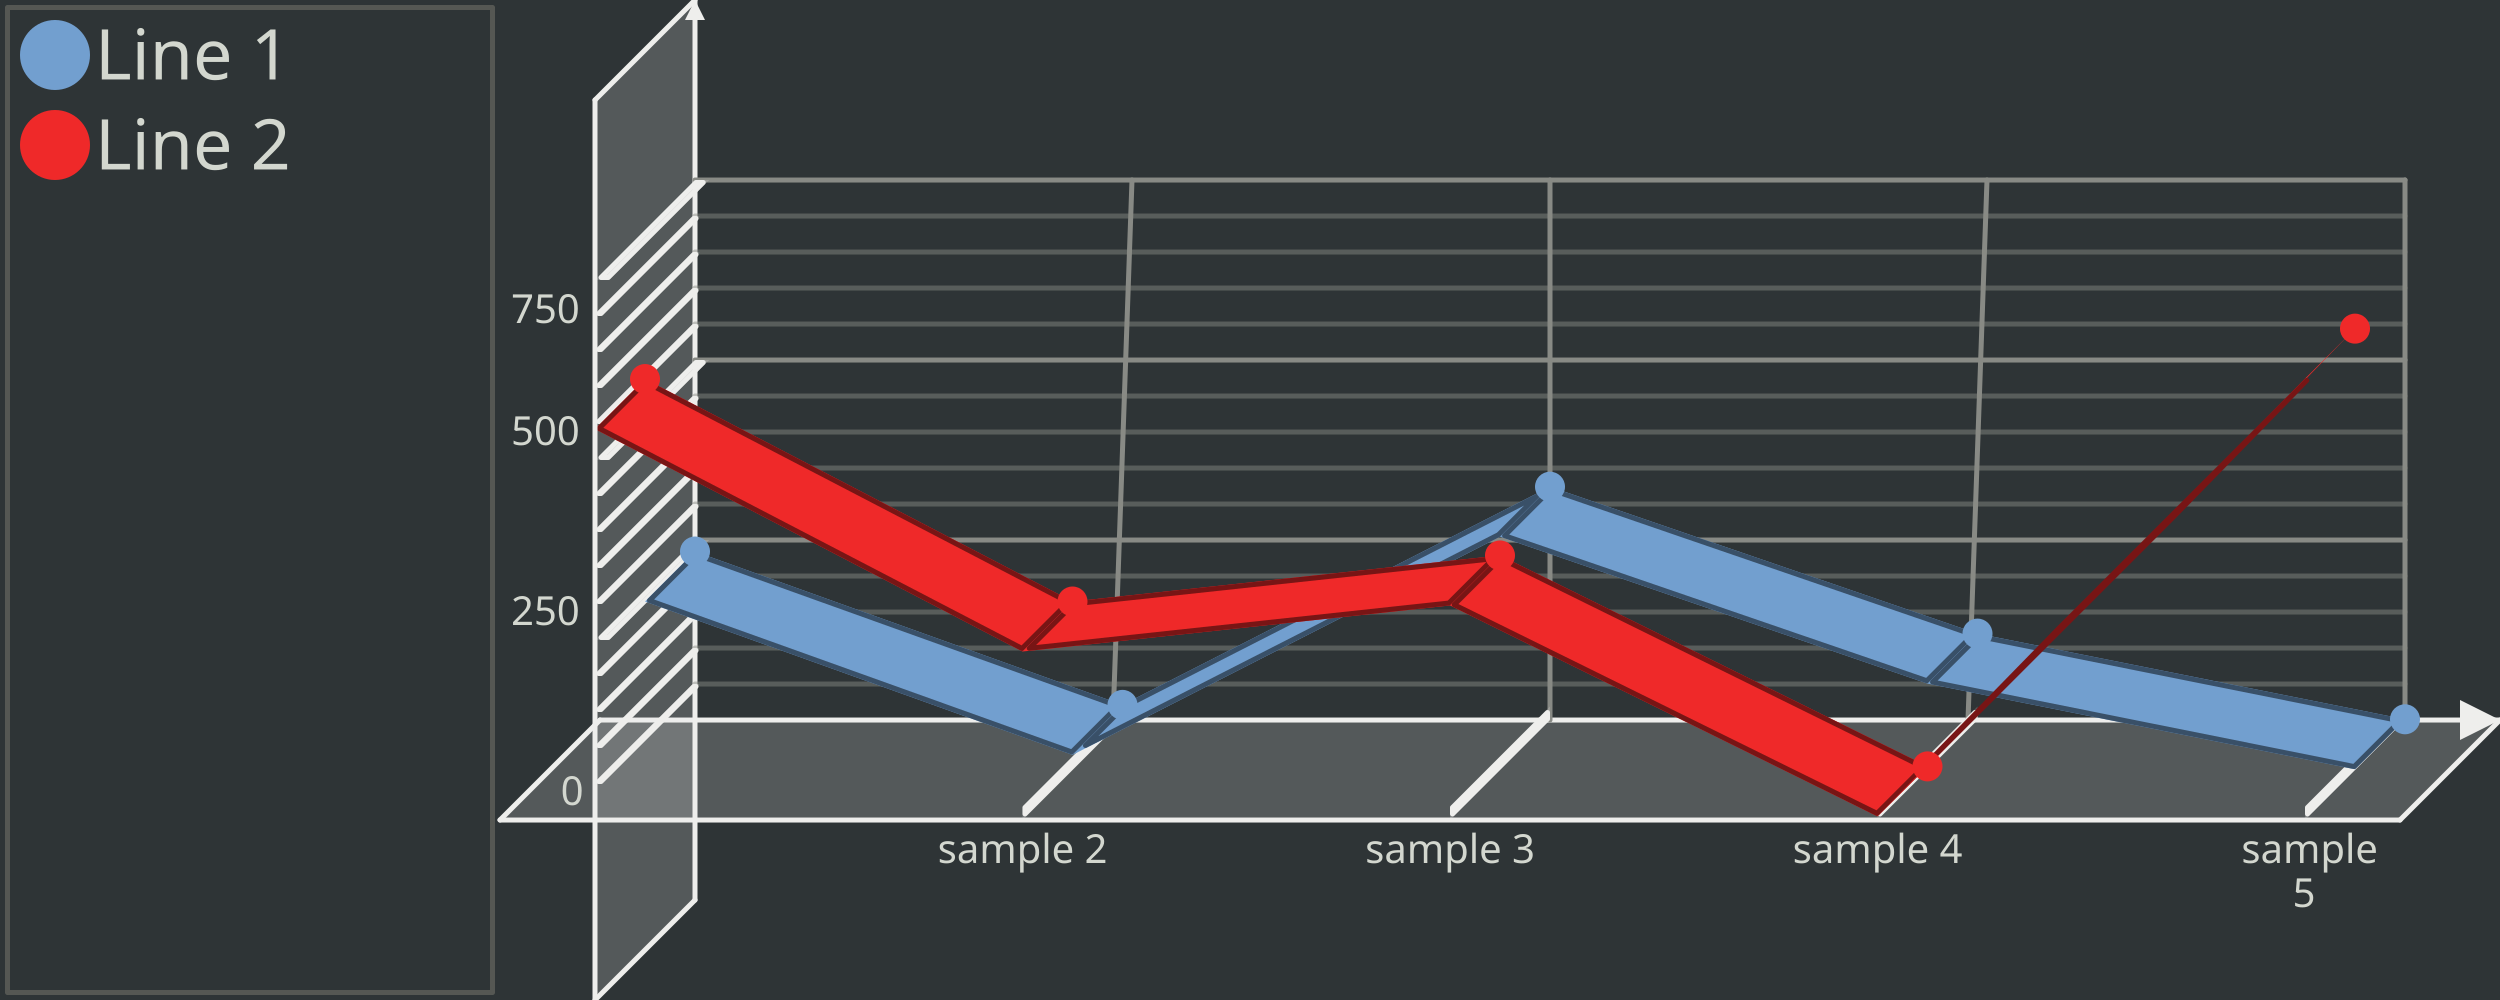
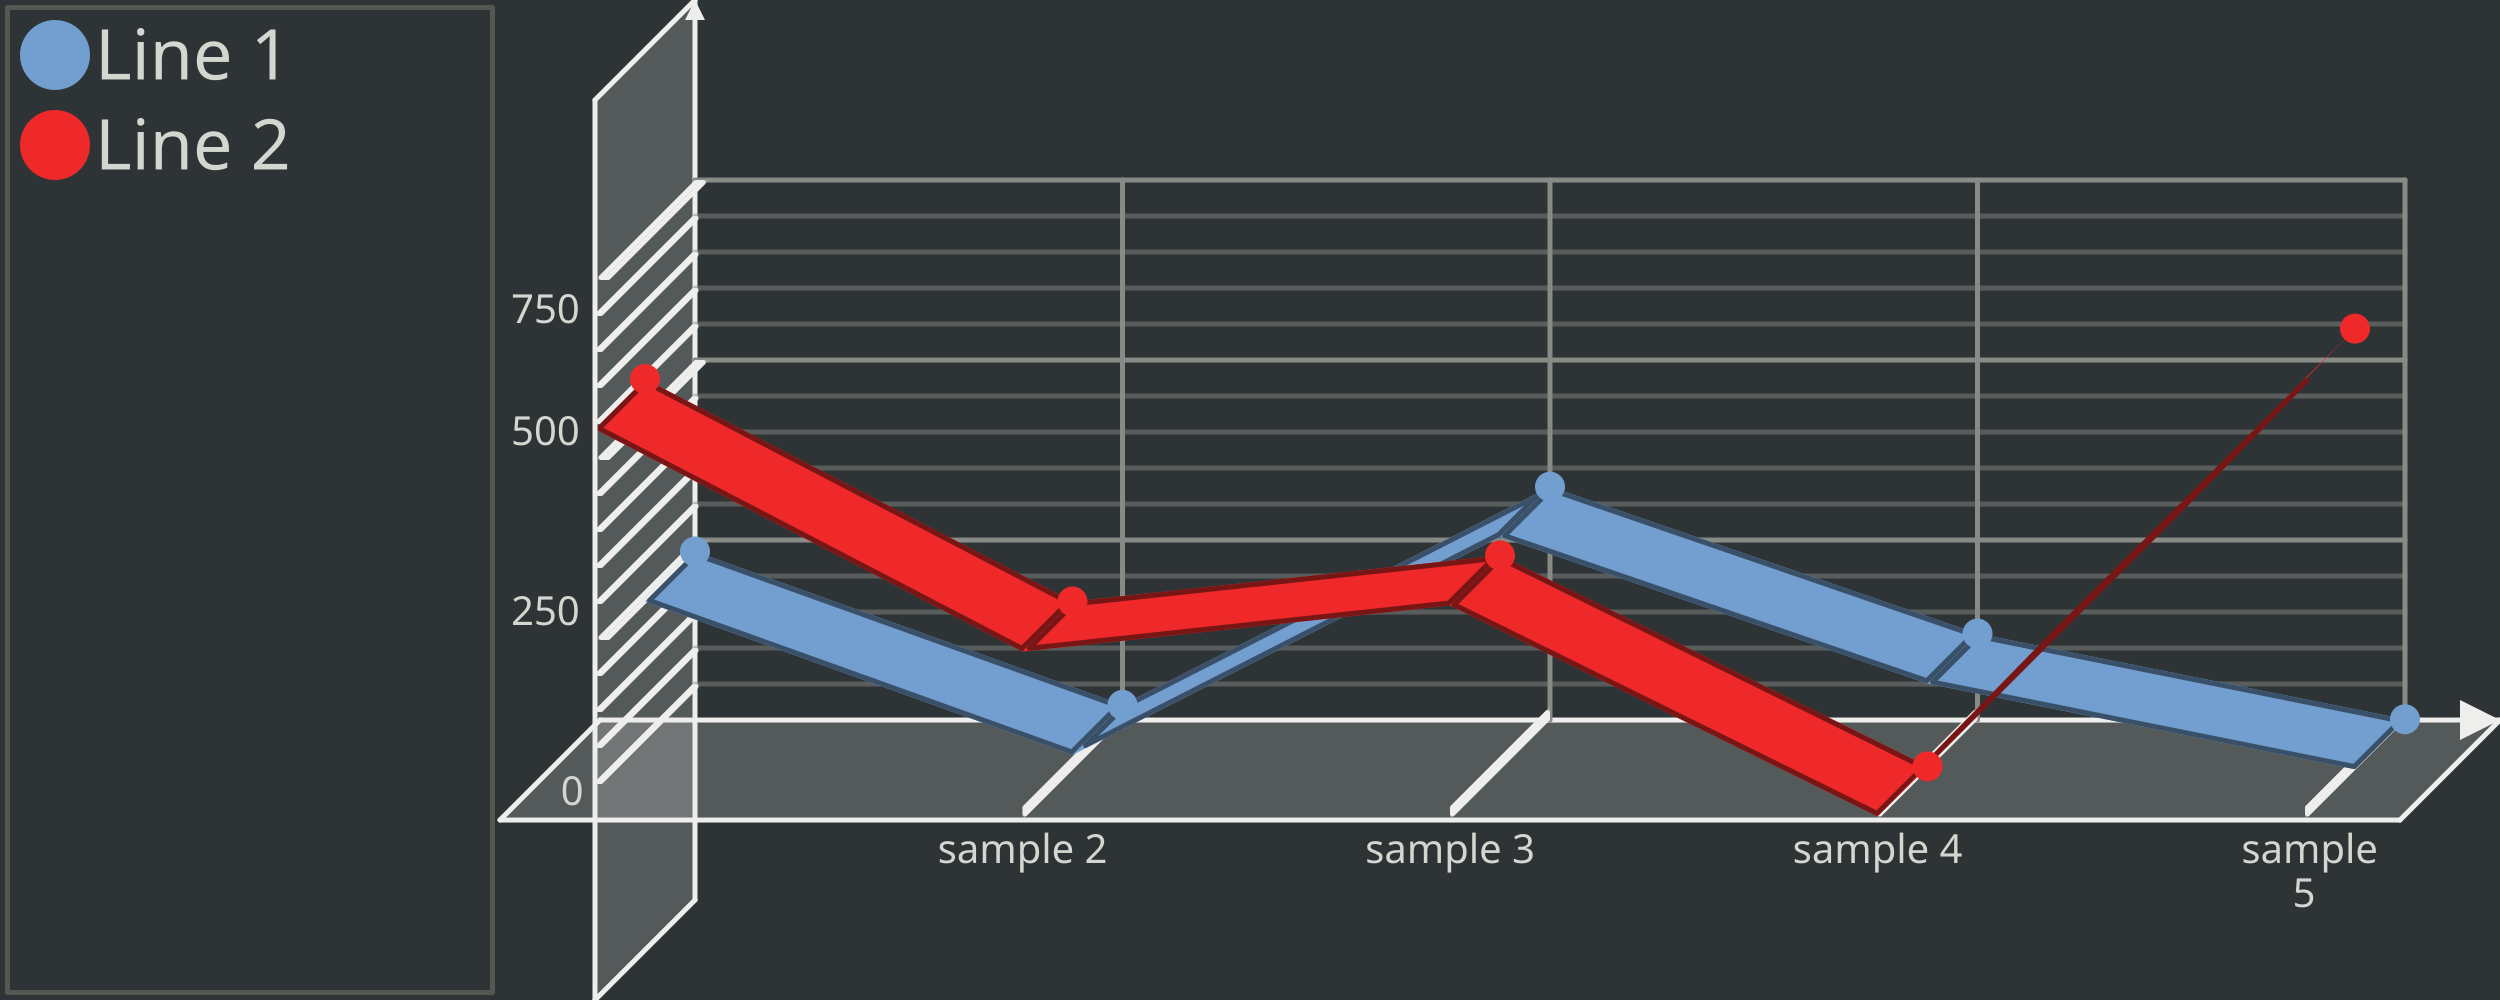
<svg xmlns="http://www.w3.org/2000/svg" width="500" height="200" version="1.0" id="ezcGraph">
  <defs />
  <g id="ezcGraphChart" color-rendering="optimizeQuality" shape-rendering="geometricPrecision" text-rendering="optimizeLegibility">
    <path d=" M 0,200 L 0,0 L 500,0 L 500,200 L 0,200 z " style="fill: #2e3436; fill-opacity: 1.00; stroke: none;" id="ezcGraphPolygon_1" />
    <path d=" M 1,199 L 1,1 L 99,1 L 99,199 L 1,199 z " style="fill: #000000; fill-opacity: 0.00; stroke: none;" id="ezcGraphPolygon_2" />
    <path d=" M 1.5,1.5 L 98.5,1.5 L 98.5,198.5 L 1.5,198.5 L 1.5,1.5 z " style="fill: none; stroke: #555753; stroke-width: 1; stroke-opacity: 1.00; stroke-linecap: round; stroke-linejoin: round;" id="ezcGraphPolygon_3" />
    <ellipse cx="11" cy="11" rx="7" ry="7" style="fill: #729fcf; fill-opacity: 1.00; stroke: none;" id="ezcGraphCircle_4" />
    <ellipse cx="11" cy="29" rx="7" ry="7" style="fill: #ef2929; fill-opacity: 1.00; stroke: none;" id="ezcGraphCircle_6" />
    <path d=" M 100,164 L 120,144 L 500,144 L 480,164 L 100,164 z " style="fill: #eeeeec; fill-opacity: 0.20; stroke: none;" id="ezcGraphPolygon_8" />
    <path d=" M 120,144 L 500,144" style="fill: none; stroke: #eeeeec; stroke-width: 1; stroke-opacity: 1.00; stroke-linecap: round; stroke-linejoin: round;" id="ezcGraphLine_9" />
    <path d=" M 492,140 L 500,144 L 492,148 L 492,140 z " style="fill: #eeeeec; fill-opacity: 1.00; stroke: none;" id="ezcGraphPolygon_10" />
    <path d=" M 119,200 L 139,180 L 139,0 L 119,20 L 119,200 z " style="fill: #eeeeec; fill-opacity: 0.20; stroke: none;" id="ezcGraphPolygon_11" />
    <path d=" M 139,180 L 139,0" style="fill: none; stroke: #eeeeec; stroke-width: 1; stroke-opacity: 1.00; stroke-linecap: round; stroke-linejoin: round;" id="ezcGraphLine_12" />
    <path d=" M 137,4 L 139,0 L 141,4 L 137,4 z " style="fill: #eeeeec; fill-opacity: 1.00; stroke: none;" id="ezcGraphPolygon_13" />
-     <path d=" M 222.6,144 L 226.4,36" style="fill: none; stroke: #888a85; stroke-width: 1; stroke-opacity: 1.00; stroke-linecap: round; stroke-linejoin: round;" id="ezcGraphLine_14" />
+     <path d=" M 224.5,144 L 224.5,36" style="fill: none; stroke: #888a85; stroke-width: 1; stroke-opacity: 1.00; stroke-linecap: round; stroke-linejoin: round;" id="ezcGraphLine_14" />
    <path d=" M 204.5,161.3 L 224.5,141.3 L 224.5,144 L 204.5,164 L 204.5,161.3 z " style="fill: #eeeeec; fill-opacity: 0.20; stroke: none;" id="ezcGraphPolygon_15" />
    <path d=" M 224,142.507 L 224,143.793 L 205,162.793 L 205,161.507 L 224,142.507 z " style="fill: none; stroke: #eeeeec; stroke-width: 1; stroke-opacity: 1.00; stroke-linecap: round; stroke-linejoin: round;" id="ezcGraphPolygon_16" />
    <path d=" M 310,144 L 310,36" style="fill: none; stroke: #888a85; stroke-width: 1; stroke-opacity: 1.00; stroke-linecap: round; stroke-linejoin: round;" id="ezcGraphLine_18" />
    <path d=" M 290,161.3 L 310,141.3 L 310,144 L 290,164 L 290,161.3 z " style="fill: #eeeeec; fill-opacity: 0.20; stroke: none;" id="ezcGraphPolygon_19" />
    <path d=" M 309.5,142.507 L 309.5,143.793 L 290.5,162.793 L 290.5,161.507 L 309.5,142.507 z " style="fill: none; stroke: #eeeeec; stroke-width: 1; stroke-opacity: 1.00; stroke-linecap: round; stroke-linejoin: round;" id="ezcGraphPolygon_20" />
-     <path d=" M 393.6,144 L 397.4,36" style="fill: none; stroke: #888a85; stroke-width: 1; stroke-opacity: 1.00; stroke-linecap: round; stroke-linejoin: round;" id="ezcGraphLine_22" />
+     <path d=" M 395.5,144 L 395.5,36" style="fill: none; stroke: #888a85; stroke-width: 1; stroke-opacity: 1.00; stroke-linecap: round; stroke-linejoin: round;" id="ezcGraphLine_22" />
    <path d=" M 375.5,161.3 L 395.5,141.3 L 395.5,144 L 375.5,164 L 375.5,161.3 z " style="fill: #eeeeec; fill-opacity: 0.20; stroke: none;" id="ezcGraphPolygon_23" />
    <path d=" M 395,142.507 L 395,143.793 L 376,162.793 L 376,161.507 L 395,142.507 z " style="fill: none; stroke: #eeeeec; stroke-width: 1; stroke-opacity: 1.00; stroke-linecap: round; stroke-linejoin: round;" id="ezcGraphPolygon_24" />
    <path d=" M 481,144 L 481,36" style="fill: none; stroke: #888a85; stroke-width: 1; stroke-opacity: 1.00; stroke-linecap: round; stroke-linejoin: round;" id="ezcGraphLine_26" />
    <path d=" M 461,161.3 L 481,141.3 L 481,144 L 461,164 L 461,161.3 z " style="fill: #eeeeec; fill-opacity: 0.20; stroke: none;" id="ezcGraphPolygon_27" />
    <path d=" M 480.5,142.507 L 480.5,143.793 L 461.5,162.793 L 461.5,161.507 L 480.5,142.507 z " style="fill: none; stroke: #eeeeec; stroke-width: 1; stroke-opacity: 1.00; stroke-linecap: round; stroke-linejoin: round;" id="ezcGraphPolygon_28" />
    <path d=" M 481,136.8 L 139,136.8" style="fill: none; stroke: #888a85; stroke-width: 1; stroke-opacity: 0.47; stroke-linecap: round; stroke-linejoin: round;" id="ezcGraphLine_31" />
    <path d=" M 119,156.8 L 139,136.8 L 139.95,136.8 L 119.95,156.8 L 119,156.8 z " style="fill: #eeeeec; fill-opacity: 0.20; stroke: none;" id="ezcGraphPolygon_32" />
    <path d=" M 139.207,137.3 L 138.743,137.3 L 119.743,156.3 L 120.207,156.3 L 139.207,137.3 z " style="fill: none; stroke: #eeeeec; stroke-width: 1; stroke-opacity: 1.00; stroke-linecap: round; stroke-linejoin: round;" id="ezcGraphPolygon_33" />
    <path d=" M 481,129.6 L 139,129.6" style="fill: none; stroke: #888a85; stroke-width: 1; stroke-opacity: 0.47; stroke-linecap: round; stroke-linejoin: round;" id="ezcGraphLine_34" />
    <path d=" M 119,149.6 L 139,129.6 L 139.95,129.6 L 119.95,149.6 L 119,149.6 z " style="fill: #eeeeec; fill-opacity: 0.20; stroke: none;" id="ezcGraphPolygon_35" />
    <path d=" M 139.207,130.1 L 138.743,130.1 L 119.743,149.1 L 120.207,149.1 L 139.207,130.1 z " style="fill: none; stroke: #eeeeec; stroke-width: 1; stroke-opacity: 1.00; stroke-linecap: round; stroke-linejoin: round;" id="ezcGraphPolygon_36" />
    <path d=" M 481,122.4 L 139,122.4" style="fill: none; stroke: #888a85; stroke-width: 1; stroke-opacity: 0.47; stroke-linecap: round; stroke-linejoin: round;" id="ezcGraphLine_37" />
    <path d=" M 119,142.4 L 139,122.4 L 139.95,122.4 L 119.95,142.4 L 119,142.4 z " style="fill: #eeeeec; fill-opacity: 0.20; stroke: none;" id="ezcGraphPolygon_38" />
    <path d=" M 139.207,122.9 L 138.743,122.9 L 119.743,141.9 L 120.207,141.9 L 139.207,122.9 z " style="fill: none; stroke: #eeeeec; stroke-width: 1; stroke-opacity: 1.00; stroke-linecap: round; stroke-linejoin: round;" id="ezcGraphPolygon_39" />
    <path d=" M 481,115.2 L 139,115.2" style="fill: none; stroke: #888a85; stroke-width: 1; stroke-opacity: 0.47; stroke-linecap: round; stroke-linejoin: round;" id="ezcGraphLine_40" />
    <path d=" M 119,135.2 L 139,115.2 L 139.95,115.2 L 119.95,135.2 L 119,135.2 z " style="fill: #eeeeec; fill-opacity: 0.20; stroke: none;" id="ezcGraphPolygon_41" />
    <path d=" M 139.207,115.7 L 138.743,115.7 L 119.743,134.7 L 120.207,134.7 L 139.207,115.7 z " style="fill: none; stroke: #eeeeec; stroke-width: 1; stroke-opacity: 1.00; stroke-linecap: round; stroke-linejoin: round;" id="ezcGraphPolygon_42" />
    <path d=" M 481,108 L 139,108" style="fill: none; stroke: #888a85; stroke-width: 1; stroke-opacity: 1.00; stroke-linecap: round; stroke-linejoin: round;" id="ezcGraphLine_43" />
    <path d=" M 119,128 L 139,108 L 141.85,108 L 121.85,128 L 119,128 z " style="fill: #eeeeec; fill-opacity: 0.20; stroke: none;" id="ezcGraphPolygon_44" />
    <path d=" M 139.207,108.5 L 140.643,108.5 L 121.643,127.5 L 120.207,127.5 L 139.207,108.5 z " style="fill: none; stroke: #eeeeec; stroke-width: 1; stroke-opacity: 1.00; stroke-linecap: round; stroke-linejoin: round;" id="ezcGraphPolygon_45" />
    <path d=" M 481,100.8 L 139,100.8" style="fill: none; stroke: #888a85; stroke-width: 1; stroke-opacity: 0.47; stroke-linecap: round; stroke-linejoin: round;" id="ezcGraphLine_47" />
    <path d=" M 119,120.8 L 139,100.8 L 139.95,100.8 L 119.95,120.8 L 119,120.8 z " style="fill: #eeeeec; fill-opacity: 0.20; stroke: none;" id="ezcGraphPolygon_48" />
    <path d=" M 139.207,101.3 L 138.743,101.3 L 119.743,120.3 L 120.207,120.3 L 139.207,101.3 z " style="fill: none; stroke: #eeeeec; stroke-width: 1; stroke-opacity: 1.00; stroke-linecap: round; stroke-linejoin: round;" id="ezcGraphPolygon_49" />
    <path d=" M 481,93.6 L 139,93.6" style="fill: none; stroke: #888a85; stroke-width: 1; stroke-opacity: 0.47; stroke-linecap: round; stroke-linejoin: round;" id="ezcGraphLine_50" />
    <path d=" M 119,113.6 L 139,93.6 L 139.95,93.6 L 119.95,113.6 L 119,113.6 z " style="fill: #eeeeec; fill-opacity: 0.20; stroke: none;" id="ezcGraphPolygon_51" />
    <path d=" M 139.207,94.1 L 138.743,94.1 L 119.743,113.1 L 120.207,113.1 L 139.207,94.1 z " style="fill: none; stroke: #eeeeec; stroke-width: 1; stroke-opacity: 1.00; stroke-linecap: round; stroke-linejoin: round;" id="ezcGraphPolygon_52" />
    <path d=" M 481,86.4 L 139,86.4" style="fill: none; stroke: #888a85; stroke-width: 1; stroke-opacity: 0.47; stroke-linecap: round; stroke-linejoin: round;" id="ezcGraphLine_53" />
    <path d=" M 119,106.4 L 139,86.4 L 139.95,86.4 L 119.95,106.4 L 119,106.4 z " style="fill: #eeeeec; fill-opacity: 0.20; stroke: none;" id="ezcGraphPolygon_54" />
    <path d=" M 139.207,86.9 L 138.743,86.9 L 119.743,105.9 L 120.207,105.9 L 139.207,86.9 z " style="fill: none; stroke: #eeeeec; stroke-width: 1; stroke-opacity: 1.00; stroke-linecap: round; stroke-linejoin: round;" id="ezcGraphPolygon_55" />
    <path d=" M 481,79.2 L 139,79.2" style="fill: none; stroke: #888a85; stroke-width: 1; stroke-opacity: 0.47; stroke-linecap: round; stroke-linejoin: round;" id="ezcGraphLine_56" />
    <path d=" M 119,99.2 L 139,79.2 L 139.95,79.2 L 119.95,99.2 L 119,99.2 z " style="fill: #eeeeec; fill-opacity: 0.20; stroke: none;" id="ezcGraphPolygon_57" />
    <path d=" M 139.207,79.7 L 138.743,79.7 L 119.743,98.7 L 120.207,98.7 L 139.207,79.7 z " style="fill: none; stroke: #eeeeec; stroke-width: 1; stroke-opacity: 1.00; stroke-linecap: round; stroke-linejoin: round;" id="ezcGraphPolygon_58" />
    <path d=" M 481,72 L 139,72" style="fill: none; stroke: #888a85; stroke-width: 1; stroke-opacity: 1.00; stroke-linecap: round; stroke-linejoin: round;" id="ezcGraphLine_59" />
    <path d=" M 119,92 L 139,72 L 141.85,72 L 121.85,92 L 119,92 z " style="fill: #eeeeec; fill-opacity: 0.20; stroke: none;" id="ezcGraphPolygon_60" />
    <path d=" M 139.207,72.5 L 140.643,72.5 L 121.643,91.5 L 120.207,91.5 L 139.207,72.5 z " style="fill: none; stroke: #eeeeec; stroke-width: 1; stroke-opacity: 1.00; stroke-linecap: round; stroke-linejoin: round;" id="ezcGraphPolygon_61" />
    <path d=" M 481,64.8 L 139,64.8" style="fill: none; stroke: #888a85; stroke-width: 1; stroke-opacity: 0.47; stroke-linecap: round; stroke-linejoin: round;" id="ezcGraphLine_63" />
    <path d=" M 119,84.8 L 139,64.8 L 139.95,64.8 L 119.95,84.8 L 119,84.8 z " style="fill: #eeeeec; fill-opacity: 0.20; stroke: none;" id="ezcGraphPolygon_64" />
    <path d=" M 139.207,65.3 L 138.743,65.3 L 119.743,84.3 L 120.207,84.3 L 139.207,65.3 z " style="fill: none; stroke: #eeeeec; stroke-width: 1; stroke-opacity: 1.00; stroke-linecap: round; stroke-linejoin: round;" id="ezcGraphPolygon_65" />
    <path d=" M 481,57.6 L 139,57.6" style="fill: none; stroke: #888a85; stroke-width: 1; stroke-opacity: 0.47; stroke-linecap: round; stroke-linejoin: round;" id="ezcGraphLine_66" />
    <path d=" M 119,77.6 L 139,57.6 L 139.95,57.6 L 119.95,77.6 L 119,77.6 z " style="fill: #eeeeec; fill-opacity: 0.20; stroke: none;" id="ezcGraphPolygon_67" />
    <path d=" M 139.207,58.1 L 138.743,58.1 L 119.743,77.1 L 120.207,77.1 L 139.207,58.1 z " style="fill: none; stroke: #eeeeec; stroke-width: 1; stroke-opacity: 1.00; stroke-linecap: round; stroke-linejoin: round;" id="ezcGraphPolygon_68" />
    <path d=" M 481,50.4 L 139,50.4" style="fill: none; stroke: #888a85; stroke-width: 1; stroke-opacity: 0.47; stroke-linecap: round; stroke-linejoin: round;" id="ezcGraphLine_69" />
    <path d=" M 119,70.4 L 139,50.4 L 139.95,50.4 L 119.95,70.4 L 119,70.4 z " style="fill: #eeeeec; fill-opacity: 0.20; stroke: none;" id="ezcGraphPolygon_70" />
    <path d=" M 139.207,50.9 L 138.743,50.9 L 119.743,69.9 L 120.207,69.9 L 139.207,50.9 z " style="fill: none; stroke: #eeeeec; stroke-width: 1; stroke-opacity: 1.00; stroke-linecap: round; stroke-linejoin: round;" id="ezcGraphPolygon_71" />
    <path d=" M 481,43.2 L 139,43.2" style="fill: none; stroke: #888a85; stroke-width: 1; stroke-opacity: 0.47; stroke-linecap: round; stroke-linejoin: round;" id="ezcGraphLine_72" />
    <path d=" M 119,63.2 L 139,43.2 L 139.95,43.2 L 119.95,63.2 L 119,63.2 z " style="fill: #eeeeec; fill-opacity: 0.20; stroke: none;" id="ezcGraphPolygon_73" />
    <path d=" M 139.207,43.7 L 138.743,43.7 L 119.743,62.7 L 120.207,62.7 L 139.207,43.7 z " style="fill: none; stroke: #eeeeec; stroke-width: 1; stroke-opacity: 1.00; stroke-linecap: round; stroke-linejoin: round;" id="ezcGraphPolygon_74" />
    <path d=" M 481,36 L 139,36" style="fill: none; stroke: #888a85; stroke-width: 1; stroke-opacity: 1.00; stroke-linecap: round; stroke-linejoin: round;" id="ezcGraphLine_75" />
    <path d=" M 119,56 L 139,36 L 141.85,36 L 121.85,56 L 119,56 z " style="fill: #eeeeec; fill-opacity: 0.20; stroke: none;" id="ezcGraphPolygon_76" />
    <path d=" M 139.207,36.5 L 140.643,36.5 L 121.643,55.5 L 120.207,55.5 L 139.207,36.5 z " style="fill: none; stroke: #eeeeec; stroke-width: 1; stroke-opacity: 1.00; stroke-linecap: round; stroke-linejoin: round;" id="ezcGraphPolygon_77" />
    <path d=" M 139,110.304 L 129,120.304 L 129,120.304 L 139,110.304 L 139,110.304 z " style="fill: #729fcf; fill-opacity: 1.00; stroke: none;" id="ezcGraphPolygon_79" />
    <path d=" M 139,110.304 L 129,120.304 L 214.5,150.976 L 224.5,140.976 L 139,110.304 z " style="fill: #729fcf; fill-opacity: 1.00; stroke: none;" id="ezcGraphPolygon_80" />
    <path d=" M 129.911,120.1 L 214.37,150.398 L 223.589,141.18 L 139.13,110.882 L 129.911,120.1 z " style="fill: none; stroke: #395068; stroke-width: 1; stroke-opacity: 1.00; stroke-linecap: round; stroke-linejoin: round;" id="ezcGraphPolygon_81" />
    <path d=" M 224.5,140.976 L 214.5,150.976 L 300,107.344 L 310,97.344 L 224.5,140.976 z " style="fill: #729fcf; fill-opacity: 1.00; stroke: none;" id="ezcGraphPolygon_82" />
    <path d=" M 217.09,149.093 L 299.702,106.935 L 307.41,99.227 L 224.798,141.385 L 217.09,149.093 z " style="fill: none; stroke: #395068; stroke-width: 1; stroke-opacity: 1.00; stroke-linecap: round; stroke-linejoin: round;" id="ezcGraphPolygon_83" />
    <path d=" M 310,97.344 L 300,107.344 L 385.5,136.72 L 395.5,126.72 L 310,97.344 z " style="fill: #729fcf; fill-opacity: 1.00; stroke: none;" id="ezcGraphPolygon_84" />
    <path d=" M 300.92,107.131 L 385.367,136.146 L 394.58,126.933 L 310.133,97.918 L 300.92,107.131 z " style="fill: none; stroke: #395068; stroke-width: 1; stroke-opacity: 1.00; stroke-linecap: round; stroke-linejoin: round;" id="ezcGraphPolygon_85" />
    <path d=" M 395.5,126.72 L 385.5,136.72 L 471,153.856 L 481,143.856 L 395.5,126.72 z " style="fill: #729fcf; fill-opacity: 1.00; stroke: none;" id="ezcGraphPolygon_86" />
    <path d=" M 386.514,136.413 L 470.836,153.313 L 479.986,144.163 L 395.664,127.263 L 386.514,136.413 z " style="fill: none; stroke: #395068; stroke-width: 1; stroke-opacity: 1.00; stroke-linecap: round; stroke-linejoin: round;" id="ezcGraphPolygon_87" />
    <path d=" M 129,75.808 L 119,85.808 L 119,85.808 L 129,75.808 L 129,75.808 z " style="fill: #ef2929; fill-opacity: 1.00; stroke: none;" id="ezcGraphPolygon_88" />
    <path d=" M 129,75.808 L 119,85.808 L 204.5,130.304 L 214.5,120.304 L 129,75.808 z " style="fill: #ef2929; fill-opacity: 1.00; stroke: none;" id="ezcGraphPolygon_89" />
    <path d=" M 119.836,85.679 L 204.406,129.691 L 213.664,120.433 L 129.094,76.421 L 119.836,85.679 z " style="fill: none; stroke: #781515; stroke-width: 1; stroke-opacity: 1.00; stroke-linecap: round; stroke-linejoin: round;" id="ezcGraphPolygon_90" />
    <path d=" M 214.5,120.304 L 204.5,130.304 L 290,121.088 L 300,111.088 L 214.5,120.304 z " style="fill: #ef2929; fill-opacity: 1.00; stroke: none;" id="ezcGraphPolygon_91" />
    <path d=" M 205.856,129.655 L 289.771,120.61 L 298.644,111.737 L 214.729,120.782 L 205.856,129.655 z " style="fill: none; stroke: #781515; stroke-width: 1; stroke-opacity: 1.00; stroke-linecap: round; stroke-linejoin: round;" id="ezcGraphPolygon_92" />
    <path d=" M 300,111.088 L 290,121.088 L 375.5,163.28 L 385.5,153.28 L 300,111.088 z " style="fill: #ef2929; fill-opacity: 1.00; stroke: none;" id="ezcGraphPolygon_93" />
    <path d=" M 290.847,120.948 L 375.4,162.673 L 384.653,153.42 L 300.1,111.695 L 290.847,120.948 z " style="fill: none; stroke: #781515; stroke-width: 1; stroke-opacity: 1.00; stroke-linecap: round; stroke-linejoin: round;" id="ezcGraphPolygon_94" />
    <path d=" M 385.5,153.28 L 375.5,163.28 L 461,75.728 L 471,65.728 L 385.5,153.28 z " style="fill: #ef2929; fill-opacity: 1.00; stroke: none;" id="ezcGraphPolygon_95" />
    <path d=" M 434.781,103.292 L 461.356,76.079 L 411.719,125.716 L 385.144,152.929 L 434.781,103.292 z " style="fill: none; stroke: #781515; stroke-width: 1; stroke-opacity: 1.00; stroke-linecap: round; stroke-linejoin: round;" id="ezcGraphPolygon_96" />
    <ellipse cx="139" cy="110.304" rx="3" ry="3" style="fill: #729fcf; fill-opacity: 1.00; stroke: none;" id="ezcGraphCircle_97" />
    <ellipse cx="224.5" cy="140.976" rx="3" ry="3" style="fill: #729fcf; fill-opacity: 1.00; stroke: none;" id="ezcGraphCircle_98" />
    <ellipse cx="310" cy="97.344" rx="3" ry="3" style="fill: #729fcf; fill-opacity: 1.00; stroke: none;" id="ezcGraphCircle_99" />
    <ellipse cx="395.5" cy="126.72" rx="3" ry="3" style="fill: #729fcf; fill-opacity: 1.00; stroke: none;" id="ezcGraphCircle_100" />
    <ellipse cx="481" cy="143.856" rx="3" ry="3" style="fill: #729fcf; fill-opacity: 1.00; stroke: none;" id="ezcGraphCircle_101" />
    <ellipse cx="129" cy="75.808" rx="3" ry="3" style="fill: #ef2929; fill-opacity: 1.00; stroke: none;" id="ezcGraphCircle_102" />
    <ellipse cx="214.5" cy="120.304" rx="3" ry="3" style="fill: #ef2929; fill-opacity: 1.00; stroke: none;" id="ezcGraphCircle_103" />
    <ellipse cx="300" cy="111.088" rx="3" ry="3" style="fill: #ef2929; fill-opacity: 1.00; stroke: none;" id="ezcGraphCircle_104" />
    <ellipse cx="385.5" cy="153.28" rx="3" ry="3" style="fill: #ef2929; fill-opacity: 1.00; stroke: none;" id="ezcGraphCircle_105" />
    <ellipse cx="471" cy="65.728" rx="3" ry="3" style="fill: #ef2929; fill-opacity: 1.00; stroke: none;" id="ezcGraphCircle_106" />
    <path d=" M 500,144 L 480,164" style="fill: none; stroke: #eeeeec; stroke-width: 1; stroke-opacity: 1.00; stroke-linecap: round; stroke-linejoin: round;" id="ezcGraphLine_107" />
    <path d=" M 480,164 L 100,164" style="fill: none; stroke: #eeeeec; stroke-width: 1; stroke-opacity: 1.00; stroke-linecap: round; stroke-linejoin: round;" id="ezcGraphLine_108" />
    <path d=" M 100,164 L 120,144" style="fill: none; stroke: #eeeeec; stroke-width: 1; stroke-opacity: 1.00; stroke-linecap: round; stroke-linejoin: round;" id="ezcGraphLine_109" />
    <path d=" M 139,0 L 119,20" style="fill: none; stroke: #eeeeec; stroke-width: 1; stroke-opacity: 1.00; stroke-linecap: round; stroke-linejoin: round;" id="ezcGraphLine_110" />
    <path d=" M 119,20 L 119,200" style="fill: none; stroke: #eeeeec; stroke-width: 1; stroke-opacity: 1.00; stroke-linecap: round; stroke-linejoin: round;" id="ezcGraphLine_111" />
    <path d=" M 119,200 L 139,180" style="fill: none; stroke: #eeeeec; stroke-width: 1; stroke-opacity: 1.00; stroke-linecap: round; stroke-linejoin: round;" id="ezcGraphLine_112" />
    <g id="ezcGraphTextBox_5">
      <path d=" M 18.5,19 L 18.5,3.5 L 64.52,3.5 L 64.52,19 L 18.5,19 z " style="fill: #ffffff; fill-opacity: 0.00; stroke: none;" id="ezcGraphPolygon_113" />
      <text id="ezcGraphTextBox_5_text" x="19" text-length="44.52px" y="15.9" style="font-size: 14px; font-family: 'sans-serif'; fill: #d3d7cf; fill-opacity: 1.00; stroke: none;">Line 1</text>
    </g>
    <g id="ezcGraphTextBox_7">
      <path d=" M 18.5,37 L 18.5,21.5 L 64.52,21.5 L 64.52,37 L 18.5,37 z " style="fill: #ffffff; fill-opacity: 0.00; stroke: none;" id="ezcGraphPolygon_114" />
      <text id="ezcGraphTextBox_7_text" x="19" text-length="44.52px" y="33.9" style="font-size: 14px; font-family: 'sans-serif'; fill: #d3d7cf; fill-opacity: 1.00; stroke: none;">Line 2</text>
    </g>
    <g id="ezcGraphTextBox_17">
      <path d=" M 187.04,174.8 L 187.04,165.3 L 222.46,165.3 L 222.46,174.8 L 187.04,174.8 z " style="fill: #ffffff; fill-opacity: 0.00; stroke: none;" id="ezcGraphPolygon_115" />
      <text id="ezcGraphTextBox_17_text" x="187.54" text-length="33.92px" y="172.6" style="font-size: 8px; font-family: 'sans-serif'; fill: #d3d7cf; fill-opacity: 1.00; stroke: none;">sample 2</text>
    </g>
    <g id="ezcGraphTextBox_21">
      <path d=" M 272.54,174.8 L 272.54,165.3 L 307.96,165.3 L 307.96,174.8 L 272.54,174.8 z " style="fill: #ffffff; fill-opacity: 0.00; stroke: none;" id="ezcGraphPolygon_116" />
      <text id="ezcGraphTextBox_21_text" x="273.04" text-length="33.92px" y="172.6" style="font-size: 8px; font-family: 'sans-serif'; fill: #d3d7cf; fill-opacity: 1.00; stroke: none;">sample 3</text>
    </g>
    <g id="ezcGraphTextBox_25">
      <path d=" M 358.04,174.8 L 358.04,165.3 L 393.46,165.3 L 393.46,174.8 L 358.04,174.8 z " style="fill: #ffffff; fill-opacity: 0.00; stroke: none;" id="ezcGraphPolygon_117" />
      <text id="ezcGraphTextBox_25_text" x="358.54" text-length="33.92px" y="172.6" style="font-size: 8px; font-family: 'sans-serif'; fill: #d3d7cf; fill-opacity: 1.00; stroke: none;">sample 4</text>
    </g>
    <g id="ezcGraphTextBox_29">
      <path d=" M 447.78,182.9 L 447.78,165.3 L 474.72,165.3 L 474.72,182.9 L 447.78,182.9 z " style="fill: #ffffff; fill-opacity: 0.00; stroke: none;" id="ezcGraphPolygon_118" />
      <text id="ezcGraphTextBox_29_text" x="448.28" text-length="25.44px" y="172.6" style="font-size: 8px; font-family: 'sans-serif'; fill: #d3d7cf; fill-opacity: 1.00; stroke: none;">sample</text>
      <text id="ezcGraphTextBox_29_text" x="458.52" text-length="4.96px" y="181.4" style="font-size: 8px; font-family: 'sans-serif'; fill: #d3d7cf; fill-opacity: 1.00; stroke: none;">5</text>
    </g>
    <g id="ezcGraphTextBox_30">
      <path d=" M 111.64,163.2 L 111.64,153.7 L 118.1,153.7 L 118.1,163.2 L 111.64,163.2 z " style="fill: #ffffff; fill-opacity: 0.00; stroke: none;" id="ezcGraphPolygon_119" />
      <text id="ezcGraphTextBox_30_text" x="112.14" text-length="4.96px" y="161" style="font-size: 8px; font-family: 'sans-serif'; fill: #d3d7cf; fill-opacity: 1.00; stroke: none;">0</text>
    </g>
    <g id="ezcGraphTextBox_46">
      <path d=" M 101.72,127.2 L 101.72,117.7 L 118.1,117.7 L 118.1,127.2 L 101.72,127.2 z " style="fill: #ffffff; fill-opacity: 0.00; stroke: none;" id="ezcGraphPolygon_120" />
      <text id="ezcGraphTextBox_46_text" x="102.22" text-length="14.88px" y="125" style="font-size: 8px; font-family: 'sans-serif'; fill: #d3d7cf; fill-opacity: 1.00; stroke: none;">250</text>
    </g>
    <g id="ezcGraphTextBox_62">
      <path d=" M 101.72,91.2 L 101.72,81.7 L 118.1,81.7 L 118.1,91.2 L 101.72,91.2 z " style="fill: #ffffff; fill-opacity: 0.00; stroke: none;" id="ezcGraphPolygon_121" />
      <text id="ezcGraphTextBox_62_text" x="102.22" text-length="14.88px" y="89" style="font-size: 8px; font-family: 'sans-serif'; fill: #d3d7cf; fill-opacity: 1.00; stroke: none;">500</text>
    </g>
    <g id="ezcGraphTextBox_78">
      <path d=" M 101.72,66.8 L 101.72,57.3 L 118.1,57.3 L 118.1,66.8 L 101.72,66.8 z " style="fill: #ffffff; fill-opacity: 0.00; stroke: none;" id="ezcGraphPolygon_122" />
      <text id="ezcGraphTextBox_78_text" x="102.22" text-length="14.88px" y="64.6" style="font-size: 8px; font-family: 'sans-serif'; fill: #d3d7cf; fill-opacity: 1.00; stroke: none;">750</text>
    </g>
  </g>
</svg>
